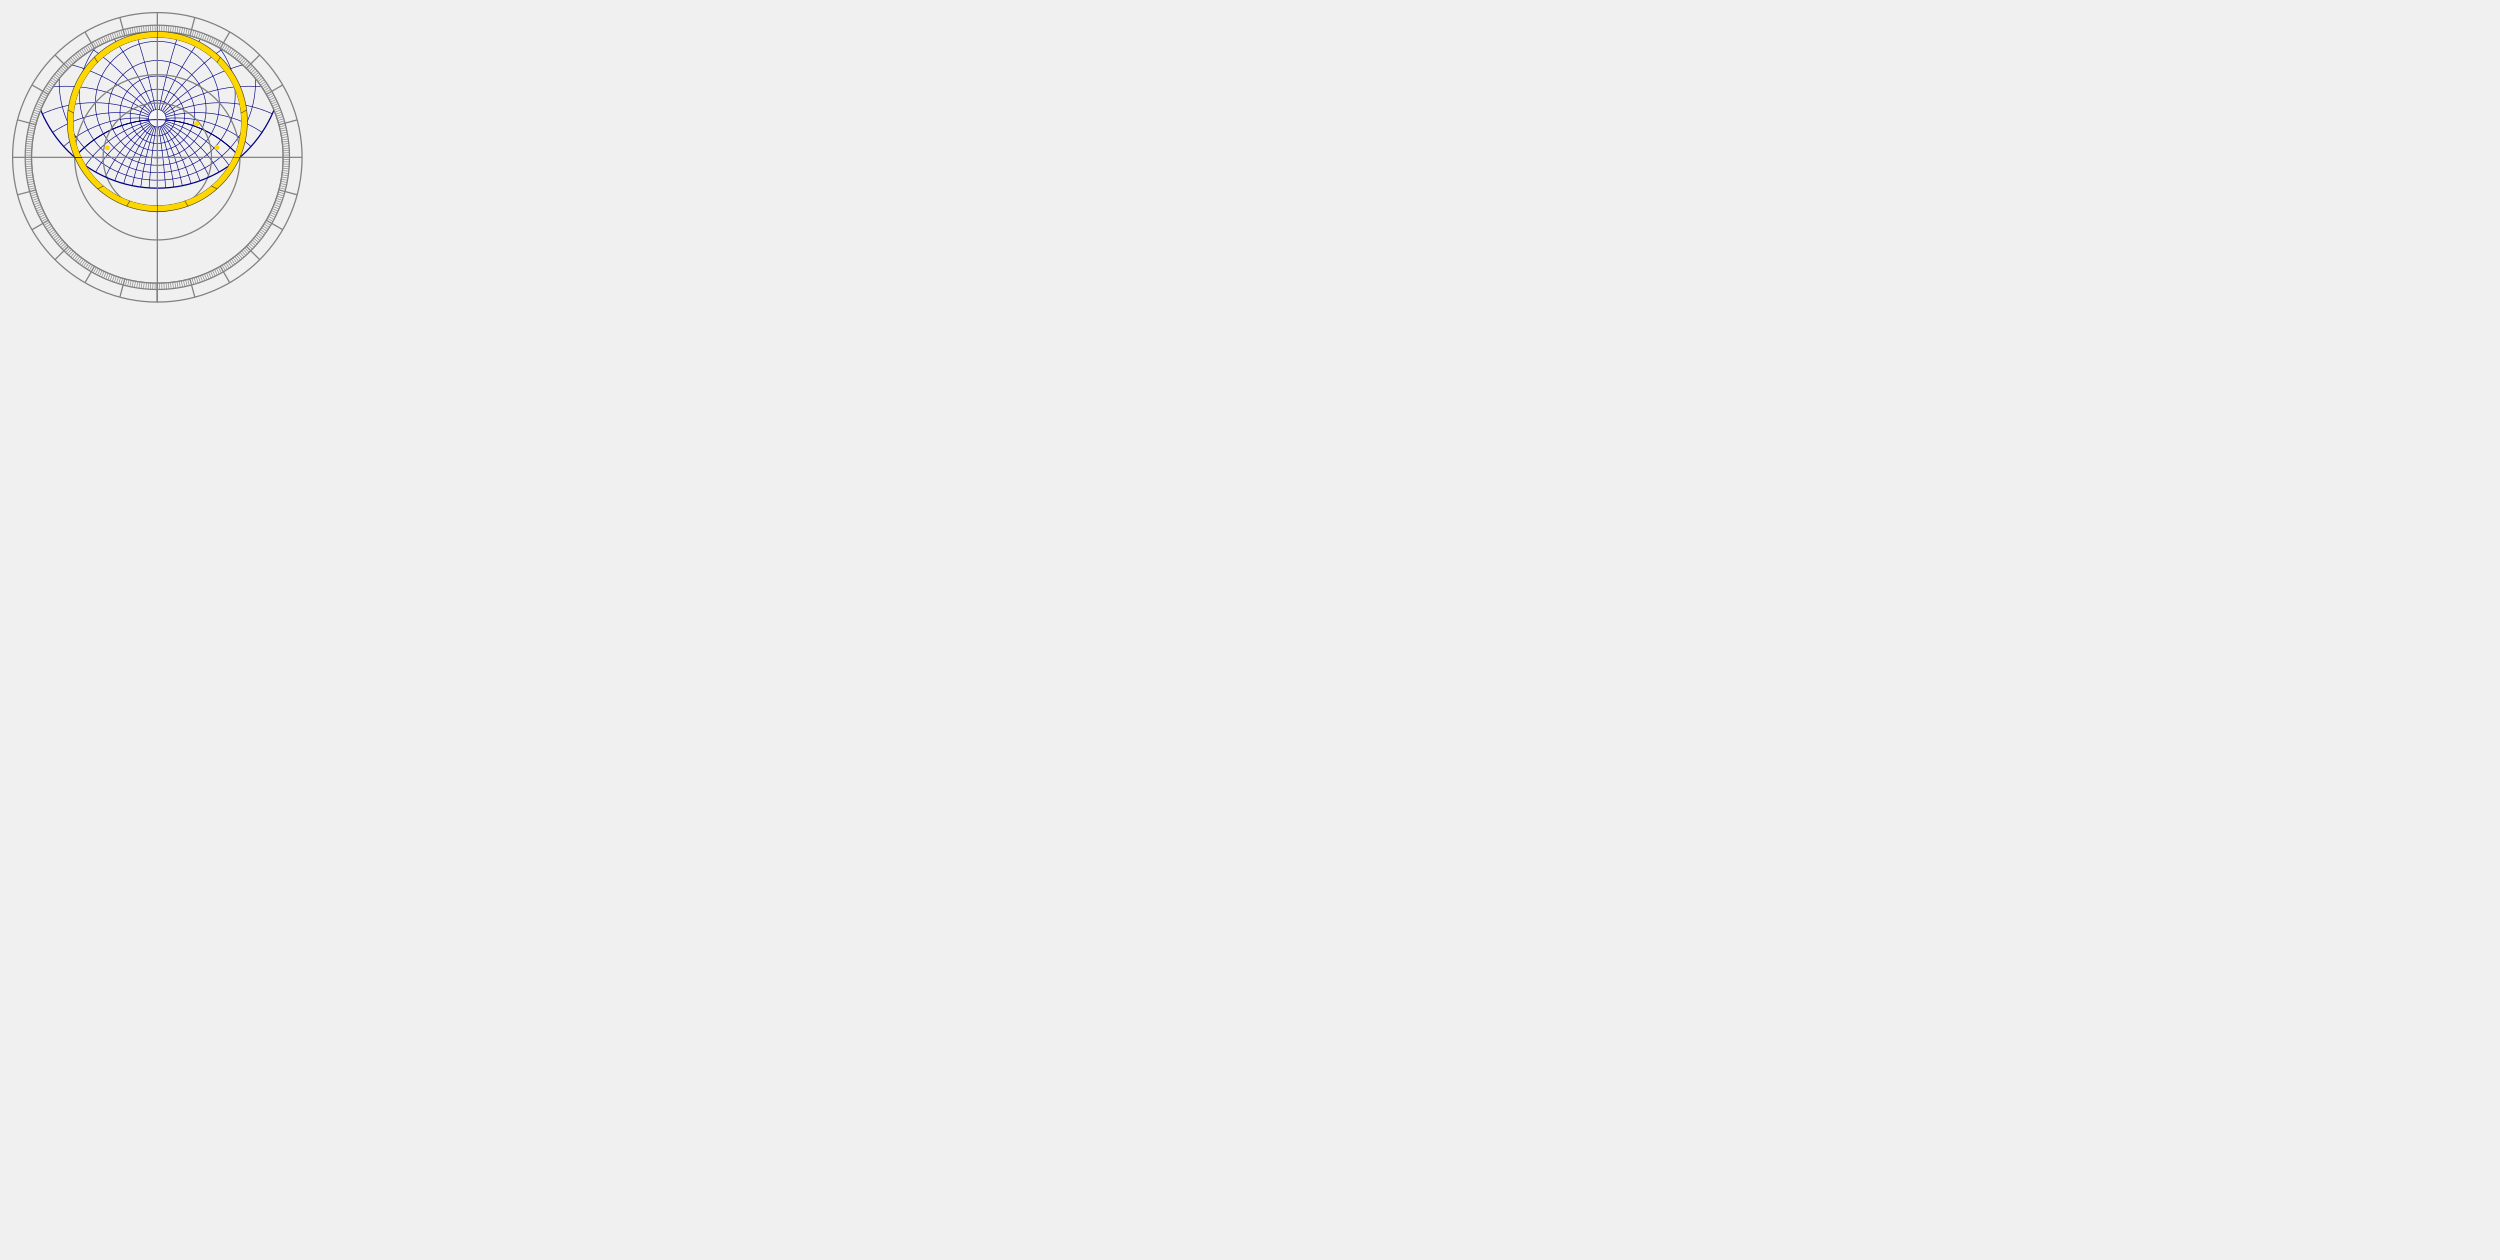
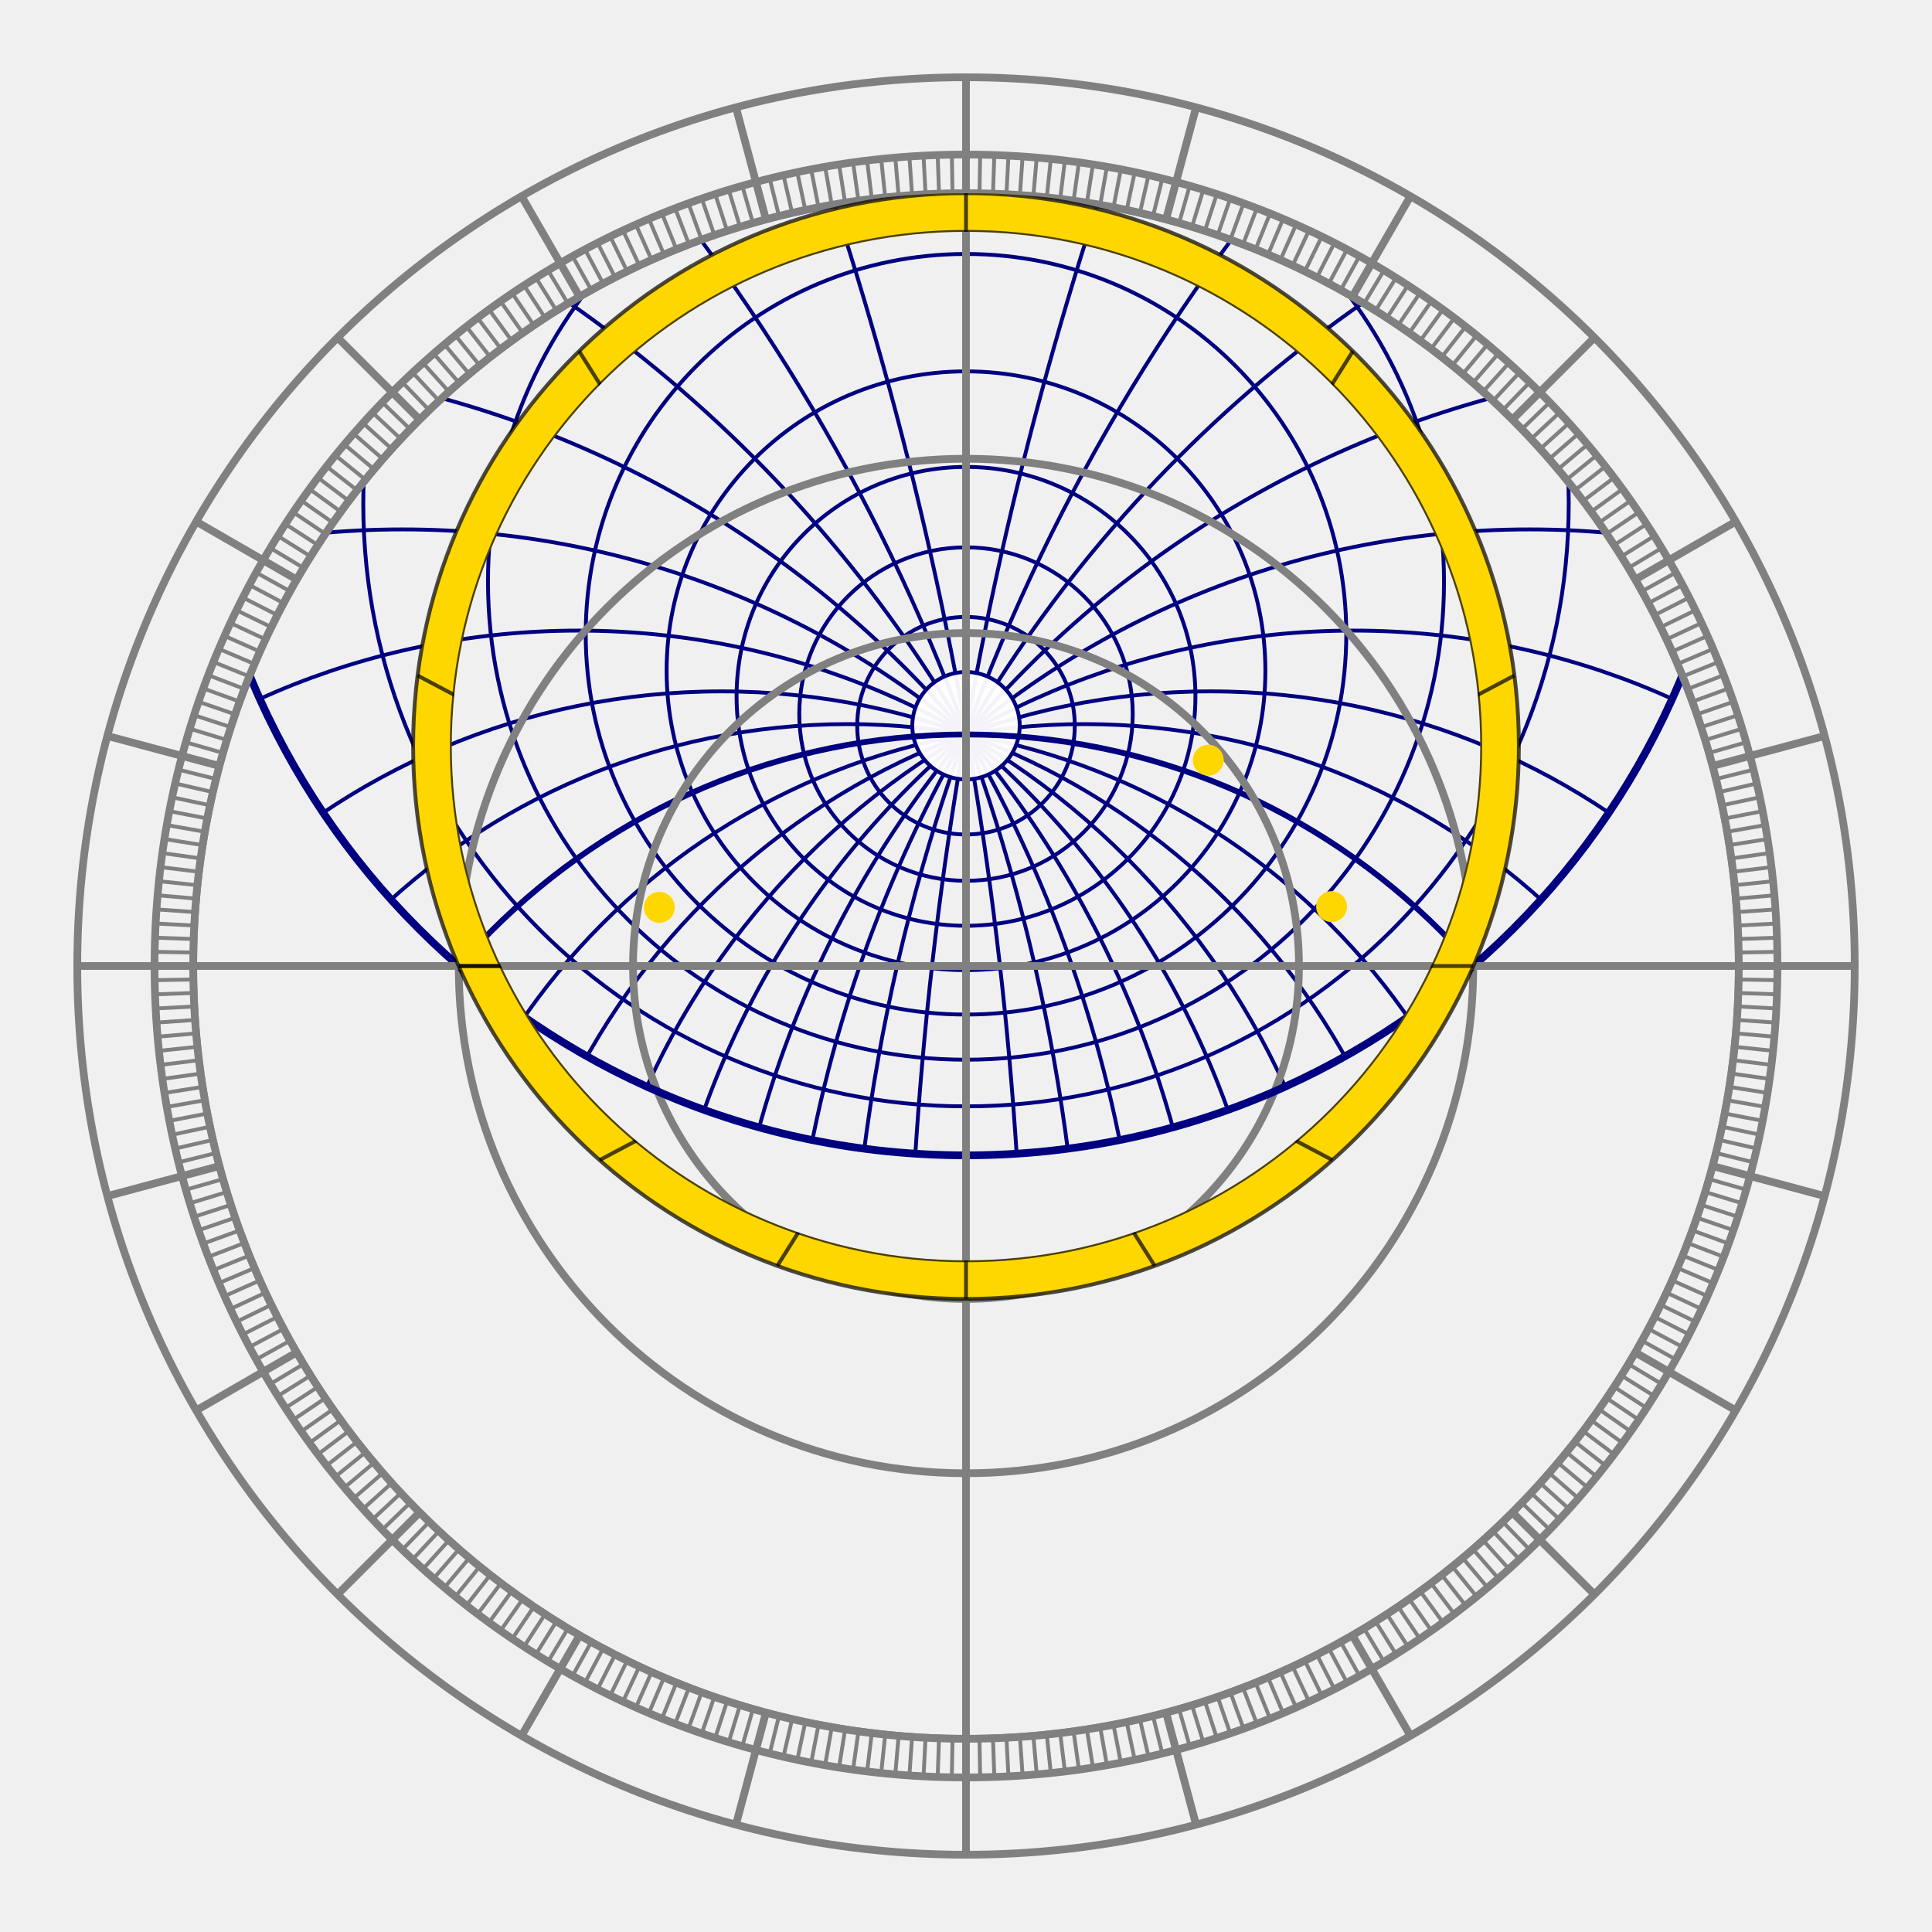
- <svg xmlns="http://www.w3.org/2000/svg" xmlns:xlink="http://www.w3.org/1999/xlink" viewbox="0 0 250 250">
+ <svg xmlns="http://www.w3.org/2000/svg" xmlns:xlink="http://www.w3.org/1999/xlink" viewbox="0 0 250 250" width="250" height="250">
  <g transform="translate(125,125)">
    <defs>
      <style type="text/css">
#example {
  display: block;
  margin: auto;
  border: grey;
  background-color: light grey;
}
#plate {
  clip-path:url(#Capricorn);
  clipPath: url(#Capricorn);
}
#tropics {
  fill: none;
  stroke: grey;
  stroke-width: 1;
}
#horizon {
  fill: none;
  stroke: navy;
  stroke-width: 1;
}
#almucantar {
  fill: none;
  stroke: navy;
  stroke-width: 0.5;
}
#almucantar-center {
  fill: white;
  fill-opacity: 0.95;
  stroke: navy;
  stroke-width: 0.5;
}
#azimuth {
  fill: none;
  stroke: navy;
  stroke-width: 0.5;
  clip-path:url(#Horizon);
  clipPath: url(#Horizon);
}
#azimuth-90 {
  fill: none;
  stroke: navy;
  stroke-width: 0.75;
  clip-path:url(#Horizon);
  clipPath: url(#Horizon);
}
#axis {
  fill: none;
  stroke: grey;
  stroke-width: 1;
}
#tick {
  stroke: grey;
  stroke-width: 0.5;
}
#tickLong {
  stroke: grey;
  stroke-width: 1;
}
#note {
  stroke: black;
  stroke-width: 1;
}
#ecliptic-pad {
  fill: gold;
  fill-opacity: 0.45;
  stroke: none;
  stroke-width: 0.5;
  stroke-opacity: 0.7;
}
#ecliptic {
  fill: gold;
  fill-opacity: 1;
  stroke: black;
  stroke-width: 0.5;
  stroke-opacity: 0.7;
}
#eclipticDivision {
  stroke: black;
  stroke-width: 0.5;
  stroke-opacity: 0.7;
}
#limb {
  fill: none;
  stroke: grey;
  stroke-width: 1;
}
.masked {
  mask: url("#hole");
}
</style>
      <clipPath id="Capricorn">
        <circle cx="0" cy="0" r="100" />
      </clipPath>
      <clipPath id="Horizon">
        <circle id="horizon" cx="0" cy="75.688" r="100.186" />
      </clipPath>
      <mask id="hole">
        <circle cx="0" cy="0" r="100" fill="white" />
        <circle cx="0" cy="28.457" r="66.543" fill="black" />
        <circle cx="-75.806" cy="39.775" r="2" fill="white" />
        <circle cx="-39.658" cy="-58.992" r="2" fill="white" />
        <circle cx="39.685" cy="7.588" r="2" fill="white" />
        <circle cx="131.838" cy="-26.324" r="2" fill="white" />
        <circle cx="82.834" cy="-38.325" r="2" fill="white" />
        <circle cx="-31.348" cy="26.632" r="2" fill="white" />
        <circle cx="50.893" cy="-22.289" r="2" fill="white" />
        <circle cx="37.923" cy="-71.604" r="2" fill="white" />
        <circle cx="-47.309" cy="7.683" r="2" fill="white" />
        <circle cx="87.825" cy="1.848" r="2" fill="white" />
        <circle cx="113.189" cy="22.748" r="2" fill="white" />
        <circle cx="88.459" cy="13.56" r="2" fill="white" />
        <circle cx="-148.92" cy="-62.164" r="2" fill="white" />
        <circle cx="69.695" cy="26.779" r="2" fill="white" />
        <circle cx="-44.178" cy="-113.347" r="2" fill="white" />
      </mask>
    </defs>
    <g id="plate" transform="rotate(180)">
      <g id="azimuths">
        <circle id="azimuth" az="0.0" cx="0.0" cy="-56.926" r="86.886" />
        <circle id="azimuth" az="0.0" cx="-0.0" cy="-56.926" r="86.886" />
        <circle id="azimuth" az="10.0" cx="15.32" cy="-56.926" r="88.226" />
        <circle id="azimuth" az="10.0" cx="-15.32" cy="-56.926" r="88.226" />
        <circle id="azimuth" az="20.0" cx="31.624" cy="-56.926" r="92.462" />
        <circle id="azimuth" az="20.0" cx="-31.624" cy="-56.926" r="92.462" />
        <circle id="azimuth" az="30" cx="50.163" cy="-56.926" r="100.327" />
        <circle id="azimuth" az="30" cx="-50.163" cy="-56.926" r="100.327" />
        <circle id="azimuth" az="40.0" cx="72.906" cy="-56.926" r="113.421" />
        <circle id="azimuth" az="40.0" cx="-72.906" cy="-56.926" r="113.421" />
        <circle id="azimuth" az="50.0" cx="103.546" cy="-56.926" r="135.17" />
        <circle id="azimuth" az="50.0" cx="-103.546" cy="-56.926" r="135.17" />
        <circle id="azimuth" az="60" cx="150.49" cy="-56.926" r="173.771" />
        <circle id="azimuth" az="60" cx="-150.49" cy="-56.926" r="173.771" />
        <circle id="azimuth" az="70.0" cx="238.716" cy="-56.926" r="254.037" />
        <circle id="azimuth" az="70.0" cx="-238.716" cy="-56.926" r="254.037" />
        <circle id="azimuth" az="80.0" cx="492.753" cy="-56.926" r="500.354" />
        <circle id="azimuth" az="80.0" cx="-492.753" cy="-56.926" r="500.354" />
      </g>
      <g id="almucantars">
        <circle id="almucantar" cx="0" cy="59.83" r="77.993" />
        <circle id="almucantar" cx="0" cy="49.728" r="61.854" />
        <circle id="almucantar" cx="0" cy="42.927" r="49.209" />
        <circle id="almucantar" cx="0" cy="38.205" r="38.74" />
        <circle id="almucantar" cx="0" cy="34.892" r="29.687" />
        <circle id="almucantar" cx="0" cy="32.598" r="21.575" />
        <circle id="almucantar" cx="0" cy="31.093" r="14.076" />
        <circle id="almucantar-center" cx="0" cy="31.093" r="6.95" />
      </g>
      <circle id="azimuth-90" az="0.0" cx="-0.0" cy="-56.926" r="86.886" />
      <g id="tropics">
        <circle id="capricorn" cx="0" cy="0" r="100" />
        <circle id="equator" cx="0" cy="0" r="65.64" />
        <circle id="cancer" cx="0" cy="0" r="43.086" />
      </g>
      <g>
        <circle id="horizon" cx="0" cy="75.688" r="100.186" />
      </g>
      <line id="axis" x1="0" y1="-100" x2="0" y2="100" />
      <line id="axis" x1="-100" y1="0" x2="100" y2="0" />
    </g>
    <g id="limb">
      <circle id="limb" cx="0" cy="0" r="100" />
      <circle id="limb" cx="0" cy="0" r="105" />
      <circle id="limb" cx="0" cy="0" r="115" />
      <line id="tickLong" x1="0" y1="100" x2="0" y2="115" />
      <line id="tick" x1="0" y1="100" x2="0" y2="105" />
      <use id="tickLong" xlink:href="#tickLong" transform="rotate(0)" />
      <use id="tick" xlink:href="#tick" transform="rotate(1)" />
      <use id="tick" xlink:href="#tick" transform="rotate(2)" />
      <use id="tick" xlink:href="#tick" transform="rotate(3)" />
      <use id="tick" xlink:href="#tick" transform="rotate(4)" />
      <use id="tick" xlink:href="#tick" transform="rotate(5)" />
      <use id="tick" xlink:href="#tick" transform="rotate(6)" />
      <use id="tick" xlink:href="#tick" transform="rotate(7)" />
      <use id="tick" xlink:href="#tick" transform="rotate(8)" />
      <use id="tick" xlink:href="#tick" transform="rotate(9)" />
      <use id="tick" xlink:href="#tick" transform="rotate(10)" />
      <use id="tick" xlink:href="#tick" transform="rotate(11)" />
      <use id="tick" xlink:href="#tick" transform="rotate(12)" />
      <use id="tick" xlink:href="#tick" transform="rotate(13)" />
      <use id="tick" xlink:href="#tick" transform="rotate(14)" />
      <use id="tickLong" xlink:href="#tickLong" transform="rotate(15)" />
      <use id="tick" xlink:href="#tick" transform="rotate(16)" />
      <use id="tick" xlink:href="#tick" transform="rotate(17)" />
      <use id="tick" xlink:href="#tick" transform="rotate(18)" />
      <use id="tick" xlink:href="#tick" transform="rotate(19)" />
      <use id="tick" xlink:href="#tick" transform="rotate(20)" />
      <use id="tick" xlink:href="#tick" transform="rotate(21)" />
      <use id="tick" xlink:href="#tick" transform="rotate(22)" />
      <use id="tick" xlink:href="#tick" transform="rotate(23)" />
      <use id="tick" xlink:href="#tick" transform="rotate(24)" />
      <use id="tick" xlink:href="#tick" transform="rotate(25)" />
      <use id="tick" xlink:href="#tick" transform="rotate(26)" />
      <use id="tick" xlink:href="#tick" transform="rotate(27)" />
      <use id="tick" xlink:href="#tick" transform="rotate(28)" />
      <use id="tick" xlink:href="#tick" transform="rotate(29)" />
      <use id="tickLong" xlink:href="#tickLong" transform="rotate(30)" />
      <use id="tick" xlink:href="#tick" transform="rotate(31)" />
      <use id="tick" xlink:href="#tick" transform="rotate(32)" />
      <use id="tick" xlink:href="#tick" transform="rotate(33)" />
      <use id="tick" xlink:href="#tick" transform="rotate(34)" />
      <use id="tick" xlink:href="#tick" transform="rotate(35)" />
      <use id="tick" xlink:href="#tick" transform="rotate(36)" />
      <use id="tick" xlink:href="#tick" transform="rotate(37)" />
      <use id="tick" xlink:href="#tick" transform="rotate(38)" />
      <use id="tick" xlink:href="#tick" transform="rotate(39)" />
      <use id="tick" xlink:href="#tick" transform="rotate(40)" />
      <use id="tick" xlink:href="#tick" transform="rotate(41)" />
      <use id="tick" xlink:href="#tick" transform="rotate(42)" />
      <use id="tick" xlink:href="#tick" transform="rotate(43)" />
      <use id="tick" xlink:href="#tick" transform="rotate(44)" />
      <use id="tickLong" xlink:href="#tickLong" transform="rotate(45)" />
      <use id="tick" xlink:href="#tick" transform="rotate(46)" />
      <use id="tick" xlink:href="#tick" transform="rotate(47)" />
      <use id="tick" xlink:href="#tick" transform="rotate(48)" />
      <use id="tick" xlink:href="#tick" transform="rotate(49)" />
      <use id="tick" xlink:href="#tick" transform="rotate(50)" />
      <use id="tick" xlink:href="#tick" transform="rotate(51)" />
      <use id="tick" xlink:href="#tick" transform="rotate(52)" />
      <use id="tick" xlink:href="#tick" transform="rotate(53)" />
      <use id="tick" xlink:href="#tick" transform="rotate(54)" />
      <use id="tick" xlink:href="#tick" transform="rotate(55)" />
      <use id="tick" xlink:href="#tick" transform="rotate(56)" />
      <use id="tick" xlink:href="#tick" transform="rotate(57)" />
      <use id="tick" xlink:href="#tick" transform="rotate(58)" />
      <use id="tick" xlink:href="#tick" transform="rotate(59)" />
      <use id="tickLong" xlink:href="#tickLong" transform="rotate(60)" />
      <use id="tick" xlink:href="#tick" transform="rotate(61)" />
      <use id="tick" xlink:href="#tick" transform="rotate(62)" />
      <use id="tick" xlink:href="#tick" transform="rotate(63)" />
      <use id="tick" xlink:href="#tick" transform="rotate(64)" />
      <use id="tick" xlink:href="#tick" transform="rotate(65)" />
      <use id="tick" xlink:href="#tick" transform="rotate(66)" />
      <use id="tick" xlink:href="#tick" transform="rotate(67)" />
      <use id="tick" xlink:href="#tick" transform="rotate(68)" />
      <use id="tick" xlink:href="#tick" transform="rotate(69)" />
      <use id="tick" xlink:href="#tick" transform="rotate(70)" />
      <use id="tick" xlink:href="#tick" transform="rotate(71)" />
      <use id="tick" xlink:href="#tick" transform="rotate(72)" />
      <use id="tick" xlink:href="#tick" transform="rotate(73)" />
      <use id="tick" xlink:href="#tick" transform="rotate(74)" />
      <use id="tickLong" xlink:href="#tickLong" transform="rotate(75)" />
      <use id="tick" xlink:href="#tick" transform="rotate(76)" />
      <use id="tick" xlink:href="#tick" transform="rotate(77)" />
      <use id="tick" xlink:href="#tick" transform="rotate(78)" />
      <use id="tick" xlink:href="#tick" transform="rotate(79)" />
      <use id="tick" xlink:href="#tick" transform="rotate(80)" />
      <use id="tick" xlink:href="#tick" transform="rotate(81)" />
      <use id="tick" xlink:href="#tick" transform="rotate(82)" />
      <use id="tick" xlink:href="#tick" transform="rotate(83)" />
      <use id="tick" xlink:href="#tick" transform="rotate(84)" />
      <use id="tick" xlink:href="#tick" transform="rotate(85)" />
      <use id="tick" xlink:href="#tick" transform="rotate(86)" />
      <use id="tick" xlink:href="#tick" transform="rotate(87)" />
      <use id="tick" xlink:href="#tick" transform="rotate(88)" />
      <use id="tick" xlink:href="#tick" transform="rotate(89)" />
      <use id="tickLong" xlink:href="#tickLong" transform="rotate(90)" />
      <use id="tick" xlink:href="#tick" transform="rotate(91)" />
      <use id="tick" xlink:href="#tick" transform="rotate(92)" />
      <use id="tick" xlink:href="#tick" transform="rotate(93)" />
      <use id="tick" xlink:href="#tick" transform="rotate(94)" />
      <use id="tick" xlink:href="#tick" transform="rotate(95)" />
      <use id="tick" xlink:href="#tick" transform="rotate(96)" />
      <use id="tick" xlink:href="#tick" transform="rotate(97)" />
      <use id="tick" xlink:href="#tick" transform="rotate(98)" />
      <use id="tick" xlink:href="#tick" transform="rotate(99)" />
      <use id="tick" xlink:href="#tick" transform="rotate(100)" />
      <use id="tick" xlink:href="#tick" transform="rotate(101)" />
      <use id="tick" xlink:href="#tick" transform="rotate(102)" />
      <use id="tick" xlink:href="#tick" transform="rotate(103)" />
      <use id="tick" xlink:href="#tick" transform="rotate(104)" />
      <use id="tickLong" xlink:href="#tickLong" transform="rotate(105)" />
      <use id="tick" xlink:href="#tick" transform="rotate(106)" />
      <use id="tick" xlink:href="#tick" transform="rotate(107)" />
      <use id="tick" xlink:href="#tick" transform="rotate(108)" />
      <use id="tick" xlink:href="#tick" transform="rotate(109)" />
      <use id="tick" xlink:href="#tick" transform="rotate(110)" />
      <use id="tick" xlink:href="#tick" transform="rotate(111)" />
      <use id="tick" xlink:href="#tick" transform="rotate(112)" />
      <use id="tick" xlink:href="#tick" transform="rotate(113)" />
      <use id="tick" xlink:href="#tick" transform="rotate(114)" />
      <use id="tick" xlink:href="#tick" transform="rotate(115)" />
      <use id="tick" xlink:href="#tick" transform="rotate(116)" />
      <use id="tick" xlink:href="#tick" transform="rotate(117)" />
      <use id="tick" xlink:href="#tick" transform="rotate(118)" />
      <use id="tick" xlink:href="#tick" transform="rotate(119)" />
      <use id="tickLong" xlink:href="#tickLong" transform="rotate(120)" />
      <use id="tick" xlink:href="#tick" transform="rotate(121)" />
      <use id="tick" xlink:href="#tick" transform="rotate(122)" />
      <use id="tick" xlink:href="#tick" transform="rotate(123)" />
      <use id="tick" xlink:href="#tick" transform="rotate(124)" />
      <use id="tick" xlink:href="#tick" transform="rotate(125)" />
      <use id="tick" xlink:href="#tick" transform="rotate(126)" />
      <use id="tick" xlink:href="#tick" transform="rotate(127)" />
      <use id="tick" xlink:href="#tick" transform="rotate(128)" />
      <use id="tick" xlink:href="#tick" transform="rotate(129)" />
      <use id="tick" xlink:href="#tick" transform="rotate(130)" />
      <use id="tick" xlink:href="#tick" transform="rotate(131)" />
      <use id="tick" xlink:href="#tick" transform="rotate(132)" />
      <use id="tick" xlink:href="#tick" transform="rotate(133)" />
      <use id="tick" xlink:href="#tick" transform="rotate(134)" />
      <use id="tickLong" xlink:href="#tickLong" transform="rotate(135)" />
      <use id="tick" xlink:href="#tick" transform="rotate(136)" />
      <use id="tick" xlink:href="#tick" transform="rotate(137)" />
      <use id="tick" xlink:href="#tick" transform="rotate(138)" />
      <use id="tick" xlink:href="#tick" transform="rotate(139)" />
      <use id="tick" xlink:href="#tick" transform="rotate(140)" />
      <use id="tick" xlink:href="#tick" transform="rotate(141)" />
      <use id="tick" xlink:href="#tick" transform="rotate(142)" />
      <use id="tick" xlink:href="#tick" transform="rotate(143)" />
      <use id="tick" xlink:href="#tick" transform="rotate(144)" />
      <use id="tick" xlink:href="#tick" transform="rotate(145)" />
      <use id="tick" xlink:href="#tick" transform="rotate(146)" />
      <use id="tick" xlink:href="#tick" transform="rotate(147)" />
      <use id="tick" xlink:href="#tick" transform="rotate(148)" />
      <use id="tick" xlink:href="#tick" transform="rotate(149)" />
      <use id="tickLong" xlink:href="#tickLong" transform="rotate(150)" />
      <use id="tick" xlink:href="#tick" transform="rotate(151)" />
      <use id="tick" xlink:href="#tick" transform="rotate(152)" />
      <use id="tick" xlink:href="#tick" transform="rotate(153)" />
      <use id="tick" xlink:href="#tick" transform="rotate(154)" />
      <use id="tick" xlink:href="#tick" transform="rotate(155)" />
      <use id="tick" xlink:href="#tick" transform="rotate(156)" />
      <use id="tick" xlink:href="#tick" transform="rotate(157)" />
      <use id="tick" xlink:href="#tick" transform="rotate(158)" />
      <use id="tick" xlink:href="#tick" transform="rotate(159)" />
      <use id="tick" xlink:href="#tick" transform="rotate(160)" />
      <use id="tick" xlink:href="#tick" transform="rotate(161)" />
      <use id="tick" xlink:href="#tick" transform="rotate(162)" />
      <use id="tick" xlink:href="#tick" transform="rotate(163)" />
      <use id="tick" xlink:href="#tick" transform="rotate(164)" />
      <use id="tickLong" xlink:href="#tickLong" transform="rotate(165)" />
      <use id="tick" xlink:href="#tick" transform="rotate(166)" />
      <use id="tick" xlink:href="#tick" transform="rotate(167)" />
      <use id="tick" xlink:href="#tick" transform="rotate(168)" />
      <use id="tick" xlink:href="#tick" transform="rotate(169)" />
      <use id="tick" xlink:href="#tick" transform="rotate(170)" />
      <use id="tick" xlink:href="#tick" transform="rotate(171)" />
      <use id="tick" xlink:href="#tick" transform="rotate(172)" />
      <use id="tick" xlink:href="#tick" transform="rotate(173)" />
      <use id="tick" xlink:href="#tick" transform="rotate(174)" />
      <use id="tick" xlink:href="#tick" transform="rotate(175)" />
      <use id="tick" xlink:href="#tick" transform="rotate(176)" />
      <use id="tick" xlink:href="#tick" transform="rotate(177)" />
      <use id="tick" xlink:href="#tick" transform="rotate(178)" />
      <use id="tick" xlink:href="#tick" transform="rotate(179)" />
      <use id="tickLong" xlink:href="#tickLong" transform="rotate(180)" />
      <use id="tick" xlink:href="#tick" transform="rotate(181)" />
      <use id="tick" xlink:href="#tick" transform="rotate(182)" />
      <use id="tick" xlink:href="#tick" transform="rotate(183)" />
      <use id="tick" xlink:href="#tick" transform="rotate(184)" />
      <use id="tick" xlink:href="#tick" transform="rotate(185)" />
      <use id="tick" xlink:href="#tick" transform="rotate(186)" />
      <use id="tick" xlink:href="#tick" transform="rotate(187)" />
      <use id="tick" xlink:href="#tick" transform="rotate(188)" />
      <use id="tick" xlink:href="#tick" transform="rotate(189)" />
      <use id="tick" xlink:href="#tick" transform="rotate(190)" />
      <use id="tick" xlink:href="#tick" transform="rotate(191)" />
      <use id="tick" xlink:href="#tick" transform="rotate(192)" />
      <use id="tick" xlink:href="#tick" transform="rotate(193)" />
      <use id="tick" xlink:href="#tick" transform="rotate(194)" />
      <use id="tickLong" xlink:href="#tickLong" transform="rotate(195)" />
      <use id="tick" xlink:href="#tick" transform="rotate(196)" />
      <use id="tick" xlink:href="#tick" transform="rotate(197)" />
      <use id="tick" xlink:href="#tick" transform="rotate(198)" />
      <use id="tick" xlink:href="#tick" transform="rotate(199)" />
      <use id="tick" xlink:href="#tick" transform="rotate(200)" />
      <use id="tick" xlink:href="#tick" transform="rotate(201)" />
      <use id="tick" xlink:href="#tick" transform="rotate(202)" />
      <use id="tick" xlink:href="#tick" transform="rotate(203)" />
      <use id="tick" xlink:href="#tick" transform="rotate(204)" />
      <use id="tick" xlink:href="#tick" transform="rotate(205)" />
      <use id="tick" xlink:href="#tick" transform="rotate(206)" />
      <use id="tick" xlink:href="#tick" transform="rotate(207)" />
      <use id="tick" xlink:href="#tick" transform="rotate(208)" />
      <use id="tick" xlink:href="#tick" transform="rotate(209)" />
      <use id="tickLong" xlink:href="#tickLong" transform="rotate(210)" />
      <use id="tick" xlink:href="#tick" transform="rotate(211)" />
      <use id="tick" xlink:href="#tick" transform="rotate(212)" />
      <use id="tick" xlink:href="#tick" transform="rotate(213)" />
      <use id="tick" xlink:href="#tick" transform="rotate(214)" />
      <use id="tick" xlink:href="#tick" transform="rotate(215)" />
      <use id="tick" xlink:href="#tick" transform="rotate(216)" />
      <use id="tick" xlink:href="#tick" transform="rotate(217)" />
      <use id="tick" xlink:href="#tick" transform="rotate(218)" />
      <use id="tick" xlink:href="#tick" transform="rotate(219)" />
      <use id="tick" xlink:href="#tick" transform="rotate(220)" />
      <use id="tick" xlink:href="#tick" transform="rotate(221)" />
      <use id="tick" xlink:href="#tick" transform="rotate(222)" />
      <use id="tick" xlink:href="#tick" transform="rotate(223)" />
      <use id="tick" xlink:href="#tick" transform="rotate(224)" />
      <use id="tickLong" xlink:href="#tickLong" transform="rotate(225)" />
      <use id="tick" xlink:href="#tick" transform="rotate(226)" />
      <use id="tick" xlink:href="#tick" transform="rotate(227)" />
      <use id="tick" xlink:href="#tick" transform="rotate(228)" />
      <use id="tick" xlink:href="#tick" transform="rotate(229)" />
      <use id="tick" xlink:href="#tick" transform="rotate(230)" />
      <use id="tick" xlink:href="#tick" transform="rotate(231)" />
      <use id="tick" xlink:href="#tick" transform="rotate(232)" />
      <use id="tick" xlink:href="#tick" transform="rotate(233)" />
      <use id="tick" xlink:href="#tick" transform="rotate(234)" />
      <use id="tick" xlink:href="#tick" transform="rotate(235)" />
      <use id="tick" xlink:href="#tick" transform="rotate(236)" />
      <use id="tick" xlink:href="#tick" transform="rotate(237)" />
      <use id="tick" xlink:href="#tick" transform="rotate(238)" />
      <use id="tick" xlink:href="#tick" transform="rotate(239)" />
      <use id="tickLong" xlink:href="#tickLong" transform="rotate(240)" />
      <use id="tick" xlink:href="#tick" transform="rotate(241)" />
      <use id="tick" xlink:href="#tick" transform="rotate(242)" />
      <use id="tick" xlink:href="#tick" transform="rotate(243)" />
      <use id="tick" xlink:href="#tick" transform="rotate(244)" />
      <use id="tick" xlink:href="#tick" transform="rotate(245)" />
      <use id="tick" xlink:href="#tick" transform="rotate(246)" />
      <use id="tick" xlink:href="#tick" transform="rotate(247)" />
      <use id="tick" xlink:href="#tick" transform="rotate(248)" />
      <use id="tick" xlink:href="#tick" transform="rotate(249)" />
      <use id="tick" xlink:href="#tick" transform="rotate(250)" />
      <use id="tick" xlink:href="#tick" transform="rotate(251)" />
      <use id="tick" xlink:href="#tick" transform="rotate(252)" />
      <use id="tick" xlink:href="#tick" transform="rotate(253)" />
      <use id="tick" xlink:href="#tick" transform="rotate(254)" />
      <use id="tickLong" xlink:href="#tickLong" transform="rotate(255)" />
      <use id="tick" xlink:href="#tick" transform="rotate(256)" />
      <use id="tick" xlink:href="#tick" transform="rotate(257)" />
      <use id="tick" xlink:href="#tick" transform="rotate(258)" />
      <use id="tick" xlink:href="#tick" transform="rotate(259)" />
      <use id="tick" xlink:href="#tick" transform="rotate(260)" />
      <use id="tick" xlink:href="#tick" transform="rotate(261)" />
      <use id="tick" xlink:href="#tick" transform="rotate(262)" />
      <use id="tick" xlink:href="#tick" transform="rotate(263)" />
      <use id="tick" xlink:href="#tick" transform="rotate(264)" />
      <use id="tick" xlink:href="#tick" transform="rotate(265)" />
      <use id="tick" xlink:href="#tick" transform="rotate(266)" />
      <use id="tick" xlink:href="#tick" transform="rotate(267)" />
      <use id="tick" xlink:href="#tick" transform="rotate(268)" />
      <use id="tick" xlink:href="#tick" transform="rotate(269)" />
      <use id="tickLong" xlink:href="#tickLong" transform="rotate(270)" />
      <use id="tick" xlink:href="#tick" transform="rotate(271)" />
      <use id="tick" xlink:href="#tick" transform="rotate(272)" />
      <use id="tick" xlink:href="#tick" transform="rotate(273)" />
      <use id="tick" xlink:href="#tick" transform="rotate(274)" />
      <use id="tick" xlink:href="#tick" transform="rotate(275)" />
      <use id="tick" xlink:href="#tick" transform="rotate(276)" />
      <use id="tick" xlink:href="#tick" transform="rotate(277)" />
      <use id="tick" xlink:href="#tick" transform="rotate(278)" />
      <use id="tick" xlink:href="#tick" transform="rotate(279)" />
      <use id="tick" xlink:href="#tick" transform="rotate(280)" />
      <use id="tick" xlink:href="#tick" transform="rotate(281)" />
      <use id="tick" xlink:href="#tick" transform="rotate(282)" />
      <use id="tick" xlink:href="#tick" transform="rotate(283)" />
      <use id="tick" xlink:href="#tick" transform="rotate(284)" />
      <use id="tickLong" xlink:href="#tickLong" transform="rotate(285)" />
      <use id="tick" xlink:href="#tick" transform="rotate(286)" />
      <use id="tick" xlink:href="#tick" transform="rotate(287)" />
      <use id="tick" xlink:href="#tick" transform="rotate(288)" />
      <use id="tick" xlink:href="#tick" transform="rotate(289)" />
      <use id="tick" xlink:href="#tick" transform="rotate(290)" />
      <use id="tick" xlink:href="#tick" transform="rotate(291)" />
      <use id="tick" xlink:href="#tick" transform="rotate(292)" />
      <use id="tick" xlink:href="#tick" transform="rotate(293)" />
      <use id="tick" xlink:href="#tick" transform="rotate(294)" />
      <use id="tick" xlink:href="#tick" transform="rotate(295)" />
      <use id="tick" xlink:href="#tick" transform="rotate(296)" />
      <use id="tick" xlink:href="#tick" transform="rotate(297)" />
      <use id="tick" xlink:href="#tick" transform="rotate(298)" />
      <use id="tick" xlink:href="#tick" transform="rotate(299)" />
      <use id="tickLong" xlink:href="#tickLong" transform="rotate(300)" />
      <use id="tick" xlink:href="#tick" transform="rotate(301)" />
      <use id="tick" xlink:href="#tick" transform="rotate(302)" />
      <use id="tick" xlink:href="#tick" transform="rotate(303)" />
      <use id="tick" xlink:href="#tick" transform="rotate(304)" />
      <use id="tick" xlink:href="#tick" transform="rotate(305)" />
      <use id="tick" xlink:href="#tick" transform="rotate(306)" />
      <use id="tick" xlink:href="#tick" transform="rotate(307)" />
      <use id="tick" xlink:href="#tick" transform="rotate(308)" />
      <use id="tick" xlink:href="#tick" transform="rotate(309)" />
      <use id="tick" xlink:href="#tick" transform="rotate(310)" />
      <use id="tick" xlink:href="#tick" transform="rotate(311)" />
      <use id="tick" xlink:href="#tick" transform="rotate(312)" />
      <use id="tick" xlink:href="#tick" transform="rotate(313)" />
      <use id="tick" xlink:href="#tick" transform="rotate(314)" />
      <use id="tickLong" xlink:href="#tickLong" transform="rotate(315)" />
      <use id="tick" xlink:href="#tick" transform="rotate(316)" />
      <use id="tick" xlink:href="#tick" transform="rotate(317)" />
      <use id="tick" xlink:href="#tick" transform="rotate(318)" />
      <use id="tick" xlink:href="#tick" transform="rotate(319)" />
      <use id="tick" xlink:href="#tick" transform="rotate(320)" />
      <use id="tick" xlink:href="#tick" transform="rotate(321)" />
      <use id="tick" xlink:href="#tick" transform="rotate(322)" />
      <use id="tick" xlink:href="#tick" transform="rotate(323)" />
      <use id="tick" xlink:href="#tick" transform="rotate(324)" />
      <use id="tick" xlink:href="#tick" transform="rotate(325)" />
      <use id="tick" xlink:href="#tick" transform="rotate(326)" />
      <use id="tick" xlink:href="#tick" transform="rotate(327)" />
      <use id="tick" xlink:href="#tick" transform="rotate(328)" />
      <use id="tick" xlink:href="#tick" transform="rotate(329)" />
      <use id="tickLong" xlink:href="#tickLong" transform="rotate(330)" />
      <use id="tick" xlink:href="#tick" transform="rotate(331)" />
      <use id="tick" xlink:href="#tick" transform="rotate(332)" />
      <use id="tick" xlink:href="#tick" transform="rotate(333)" />
      <use id="tick" xlink:href="#tick" transform="rotate(334)" />
      <use id="tick" xlink:href="#tick" transform="rotate(335)" />
      <use id="tick" xlink:href="#tick" transform="rotate(336)" />
      <use id="tick" xlink:href="#tick" transform="rotate(337)" />
      <use id="tick" xlink:href="#tick" transform="rotate(338)" />
      <use id="tick" xlink:href="#tick" transform="rotate(339)" />
      <use id="tick" xlink:href="#tick" transform="rotate(340)" />
      <use id="tick" xlink:href="#tick" transform="rotate(341)" />
      <use id="tick" xlink:href="#tick" transform="rotate(342)" />
      <use id="tick" xlink:href="#tick" transform="rotate(343)" />
      <use id="tick" xlink:href="#tick" transform="rotate(344)" />
      <use id="tickLong" xlink:href="#tickLong" transform="rotate(345)" />
      <use id="tick" xlink:href="#tick" transform="rotate(346)" />
      <use id="tick" xlink:href="#tick" transform="rotate(347)" />
      <use id="tick" xlink:href="#tick" transform="rotate(348)" />
      <use id="tick" xlink:href="#tick" transform="rotate(349)" />
      <use id="tick" xlink:href="#tick" transform="rotate(350)" />
      <use id="tick" xlink:href="#tick" transform="rotate(351)" />
      <use id="tick" xlink:href="#tick" transform="rotate(352)" />
      <use id="tick" xlink:href="#tick" transform="rotate(353)" />
      <use id="tick" xlink:href="#tick" transform="rotate(354)" />
      <use id="tick" xlink:href="#tick" transform="rotate(355)" />
      <use id="tick" xlink:href="#tick" transform="rotate(356)" />
      <use id="tick" xlink:href="#tick" transform="rotate(357)" />
      <use id="tick" xlink:href="#tick" transform="rotate(358)" />
      <use id="tick" xlink:href="#tick" transform="rotate(359)" />
      <use id="tickLong" xlink:href="#tickLong" transform="rotate(360)" />
    </g>
    <g transform="rotate(180)">
      <g id="ecliptic" style="mask:url(#hole)">
        <circle id="ecliptic" cx="0" cy="28.457" r="71.543" />
        <circle id="ecliptic" cx="0" cy="28.457" r="66.543" />
        <line id="eclipticDivision" x1="0" y1="0" x2="65.64" y2="0" />
        <line id="eclipticDivision" x1="0" y1="0" x2="70.958" y2="37.587" />
        <line id="eclipticDivision" x1="0" y1="0" x2="50.066" y2="79.562" />
        <line id="eclipticDivision" x1="0" y1="0" x2="6.673912321951756e-15" y2="100" />
        <line id="eclipticDivision" x1="0" y1="0" x2="-50.066" y2="79.562" />
        <line id="eclipticDivision" x1="0" y1="0" x2="-70.958" y2="37.587" />
        <line id="eclipticDivision" x1="0" y1="0" x2="-65.64" y2="0" />
        <line id="eclipticDivision" x1="0" y1="0" x2="-47.416" y2="-25.117" />
        <line id="eclipticDivision" x1="0" y1="0" x2="-24.411" y2="-38.792" />
        <line id="eclipticDivision" x1="0" y1="0" x2="-8.626507466351576e-15" y2="-43.086" />
        <line id="eclipticDivision" x1="0" y1="0" x2="24.411" y2="-38.792" />
        <line id="eclipticDivision" x1="0" y1="0" x2="47.416" y2="-25.117" />
        <line id="eclipticDivision" x1="0" y1="0" x2="65.64" y2="0" />
        <animateTransform attributeName="transform" type="rotate" attributeTyep="XML" from="0" to="1899" begin="0s" dur="30s" fill="freeze" />
      </g>
    </g>
  </g>
</svg>
